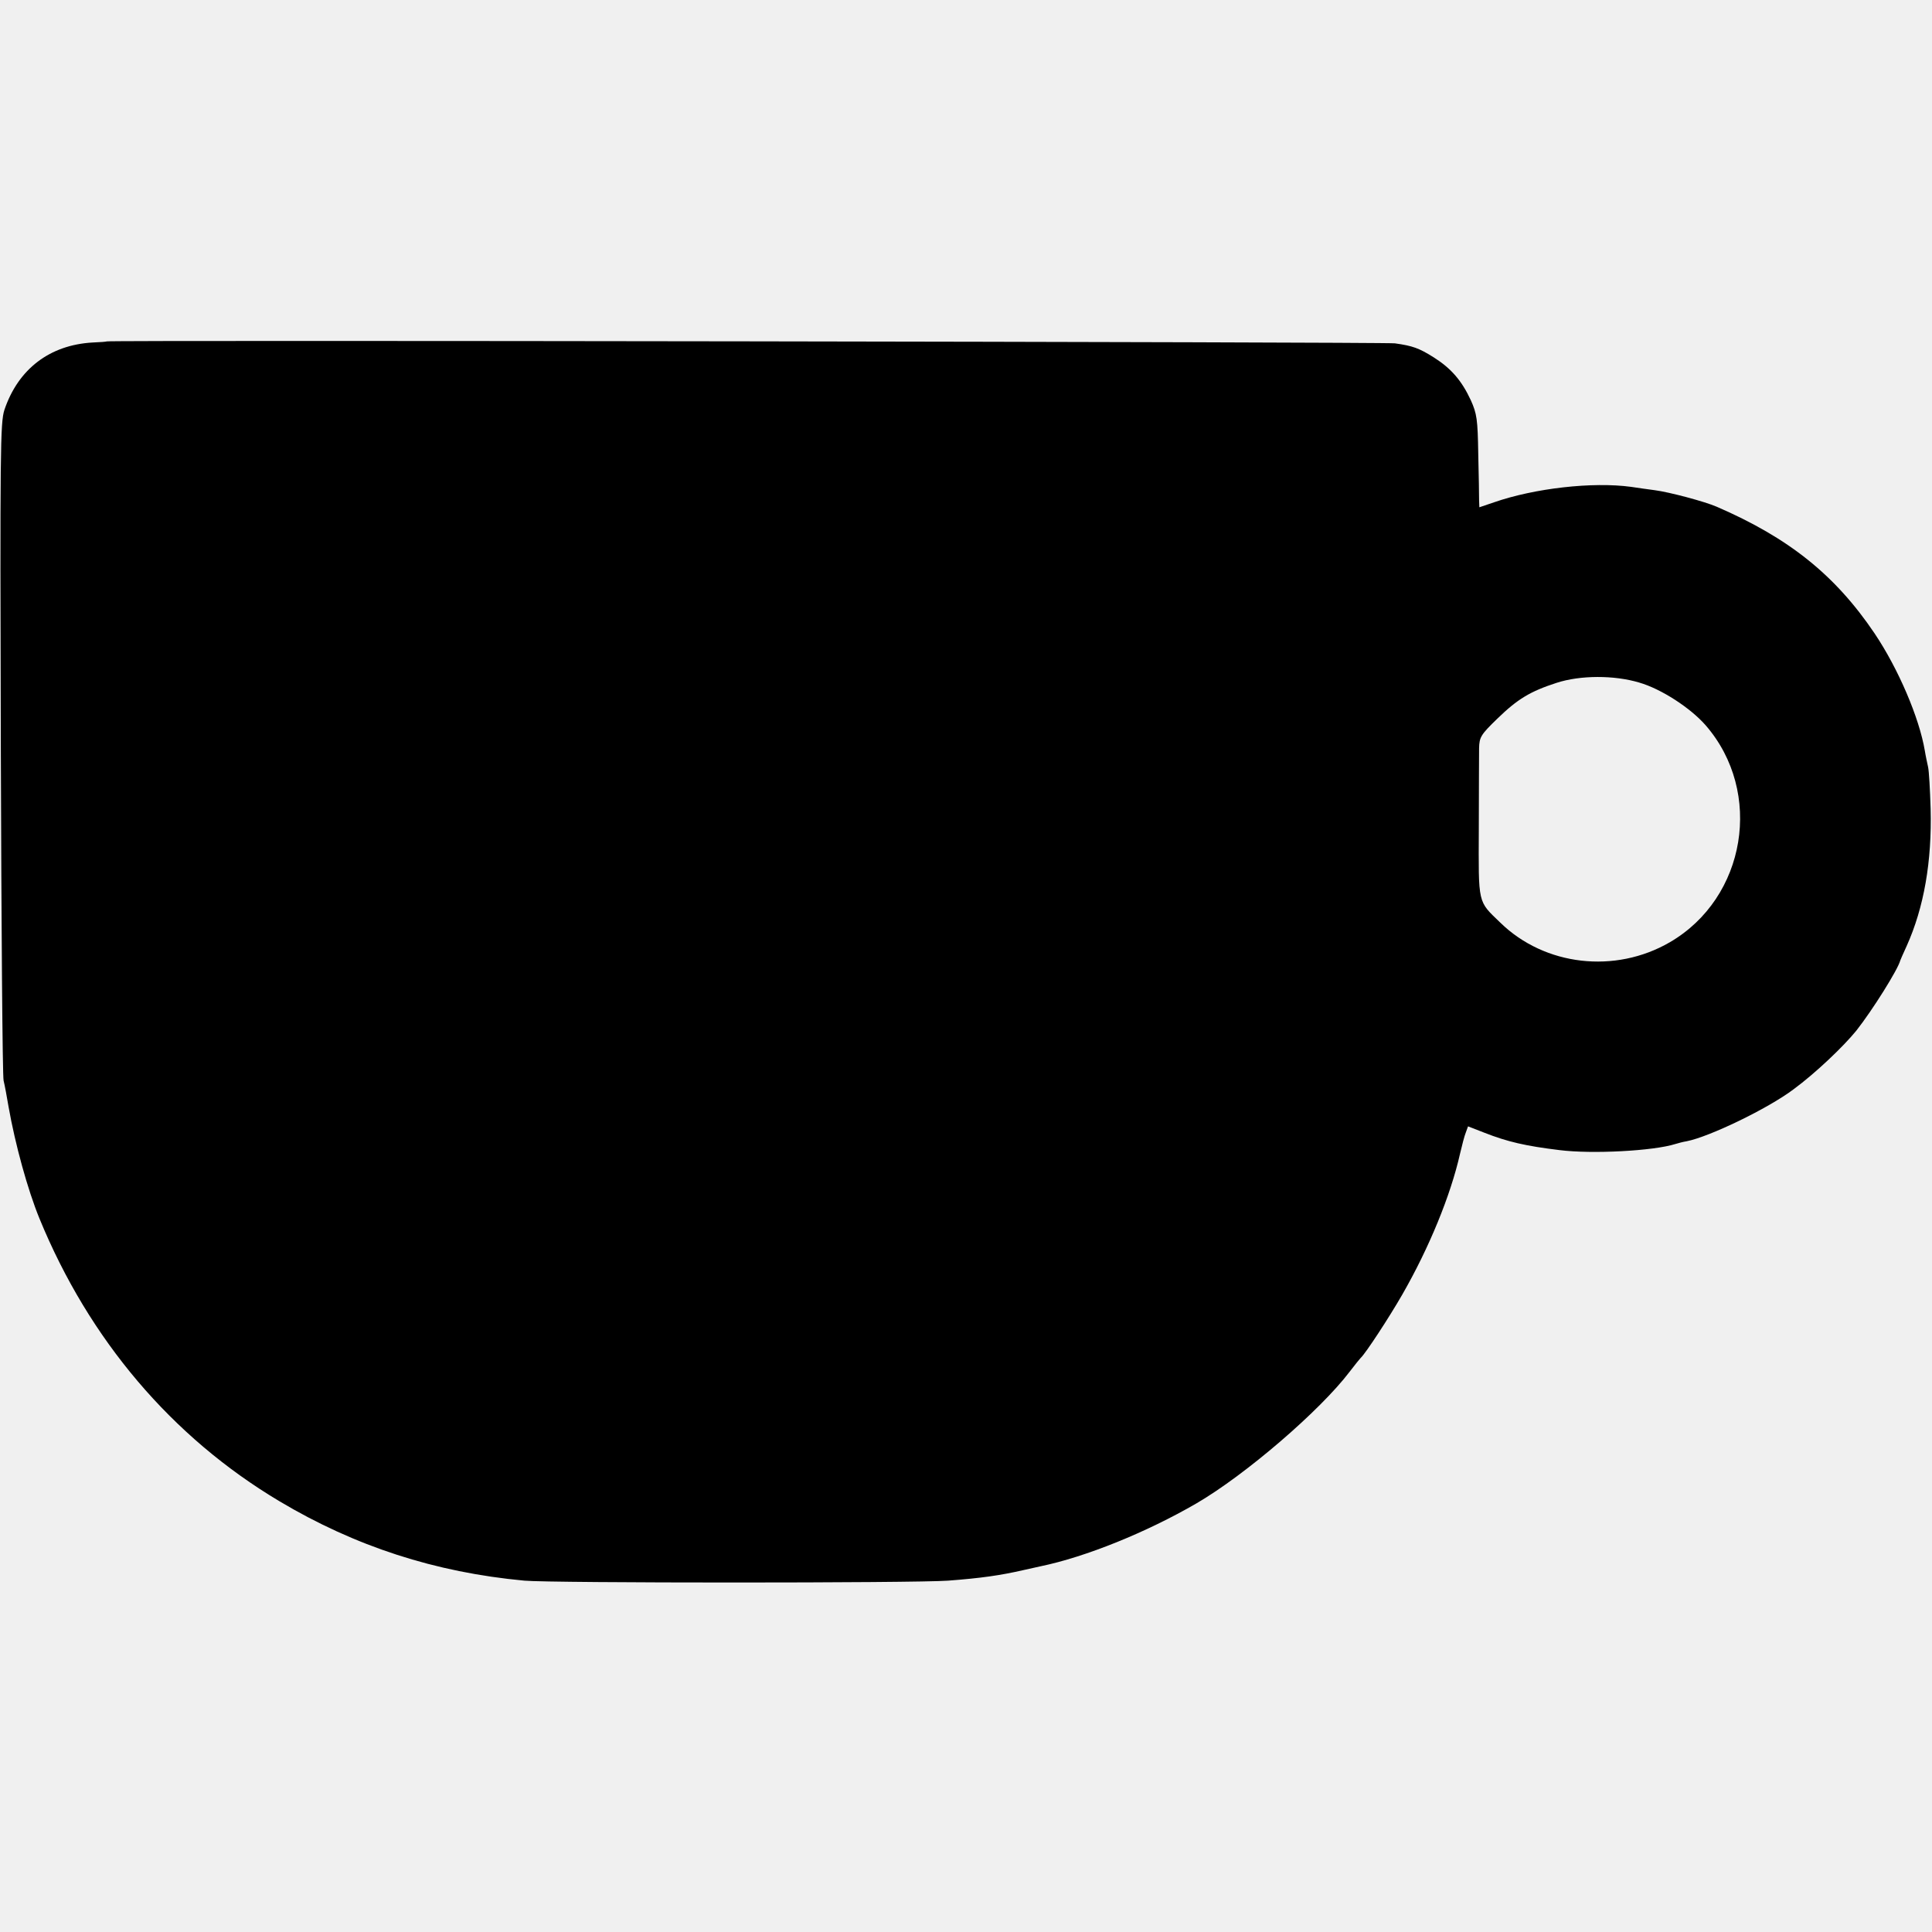
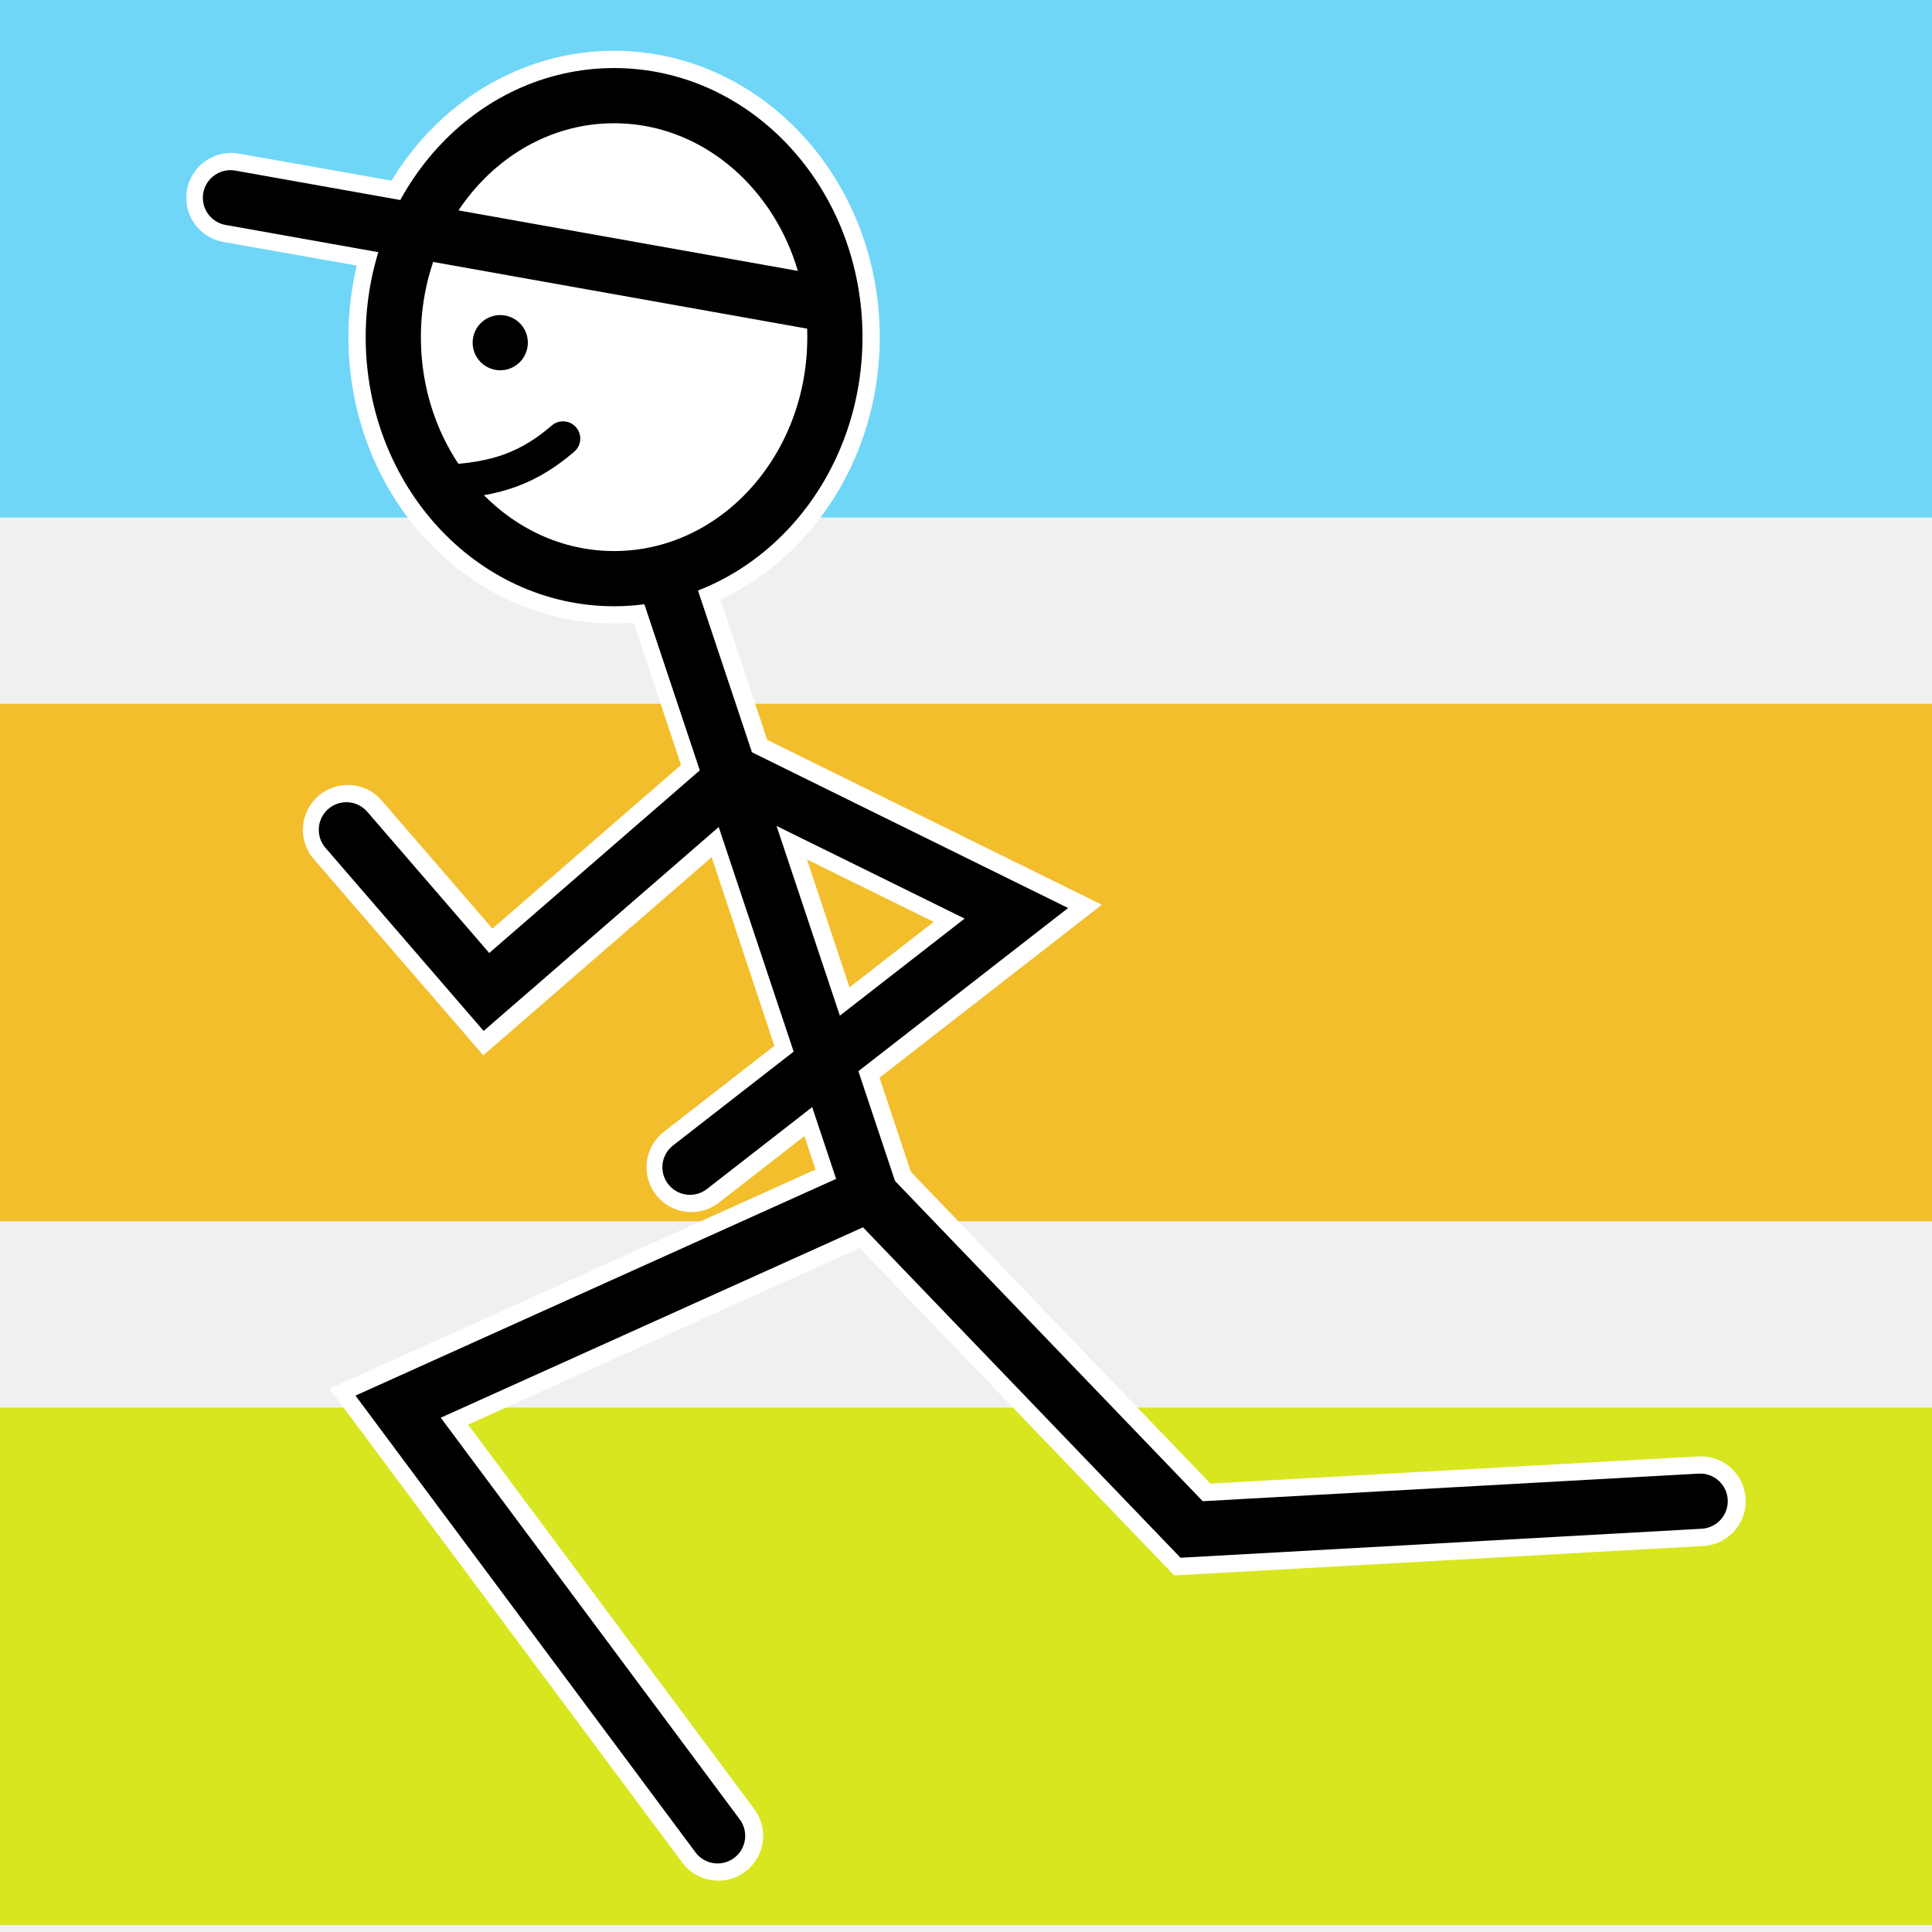
- <svg xmlns="http://www.w3.org/2000/svg" version="1.0" width="700pt" height="700pt" viewBox="0 0 700 700" preserveAspectRatio="xMidYMid meet">
-   <g transform="translate(0,700) scale(0.1,-0.1)" fill="#000000" stroke="none">
-     <path d="M387 5763 c-1 -1 -24 -3 -52 -4 -155 -9 -269 -96 -319 -244 -15 -46 -16 -145 -13 -1225 2 -646 6 -1188 10 -1205 4 -16 12 -59 18 -95 24 -136 69 -300 112 -405 180 -439 480 -792 869 -1024 275 -164 565 -258 888 -288 97 -9 1416 -9 1535 0 119 9 189 19 272 38 27 6 55 12 63 14 164 34 384 123 565 228 177 103 448 336 555 477 19 25 37 47 40 50 17 15 104 148 151 230 97 169 175 359 209 510 7 30 16 65 21 77 l8 22 59 -23 c84 -33 149 -48 272 -63 119 -15 341 -3 420 22 10 3 28 8 41 10 82 16 294 118 387 188 79 58 181 155 228 213 59 75 151 222 159 254 1 3 11 26 23 52 63 140 92 307 87 498 -2 69 -6 136 -9 150 -3 14 -9 41 -12 60 -20 119 -96 297 -182 425 -143 212 -311 346 -572 459 -44 19 -171 53 -225 60 -22 3 -60 8 -85 12 -140 19 -350 -5 -497 -56 l-53 -18 -1 26 c0 15 -1 90 -3 167 -2 126 -5 146 -27 195 -33 71 -71 115 -134 155 -54 34 -77 42 -141 51 -35 5 -4663 12 -4667 7z m5552 -1236 c80 -23 186 -92 241 -155 210 -242 147 -625 -130 -786 -198 -115 -453 -86 -614 71 -83 80 -79 64 -78 341 0 136 1 267 1 291 1 40 6 49 66 107 73 71 119 99 215 130 86 28 209 28 299 1z" />
-   </g>
+ <svg xmlns="http://www.w3.org/2000/svg" width="280" height="280" preserveAspectRatio="xMidYMid meet" version="1.1">
+   <style>
+         .s {
+             fill: none;
+             stroke-linecap: round;
+             stroke-linejoin: miter;
+             stroke-miterlimit: 4;
+         }
+         .b {
+             stroke: #000000;
+             stroke-width: 8;
+         }
+         .w {
+             stroke: #ffffff;
+             stroke-width: 13;
+         }
+     </style>
+   <rect width="280" height="75" x="0" y="0" style="fill:#6fd6f7" />
+   <rect width="280" height="75" x="0" y="102" style="fill:#f2be2c" />
+   <rect width="280" height="75" x="0" y="204" style="fill:#d8e61f" />
+   <ellipse cx="88.999" cy="48.863" rx="32" ry="35" style="fill:#ffffff;stroke:#ffffff;stroke-width:13" />
+   <path d="m 33.499,28.663 85.8,15.2" class="s w" />
+   <path d="m 72.599,49.663 v 0" class="s w" />
+   <path d="m 64.399,69.863 c 7.8,-0.3 12.5,-2.1 17.4,-6.3" class="s w" style="stroke-width:10" />
+   <path d="m 50.399,120.263 20.3,23.5 36.2,-31.4 40.6,20 -47.3,36.8" class="s w" />
+   <path d="m 104.099,266.063 -46.3,-62.2 68.3,-30.8 46.7,48.6 73.7,-4.1" class="s w" />
+   <path d="m 96.499,83.663 29.8,89.6" class="s w" />
+   <ellipse cx="88.999" cy="48.863" rx="32" ry="35" class="s b" />
+   <path d="m 33.399,28.663 85.8,15.3" class="s b" />
+   <path d="m 72.499,49.663 v 0" class="s b" />
+   <path d="m 64.199,69.863 c 7.8,-0.3 12.5,-2.1 17.4,-6.3" class="s b" style="stroke-width:5" />
+   <path d="m 50.199,120.263 20.3,23.5 36.2,-31.4 40.6,20 -47.3,36.8" class="s b" />
+   <path d="m 103.999,266.063 -46.3,-62.2 68.3,-30.8 46.7,48.6 73.7,-4.1" class="s b" />
+   <path d="m 96.299,83.663 29.9,89.6" class="s b" />
</svg>
